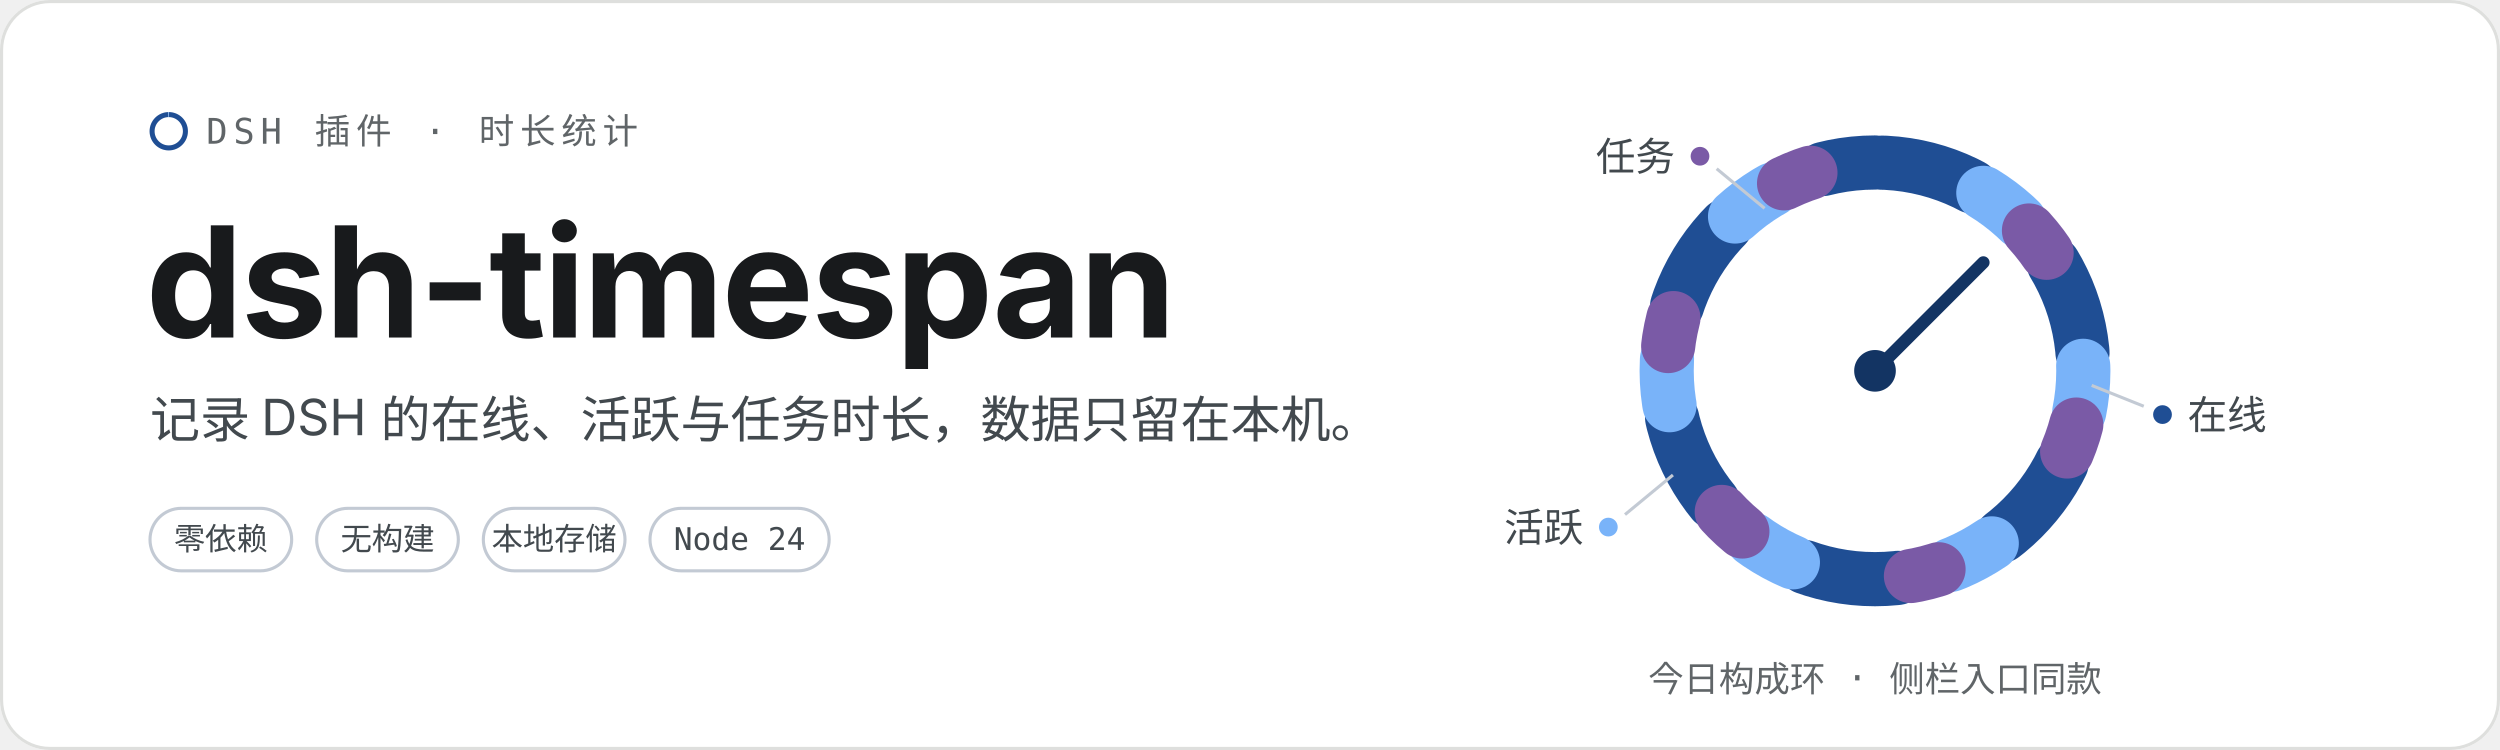
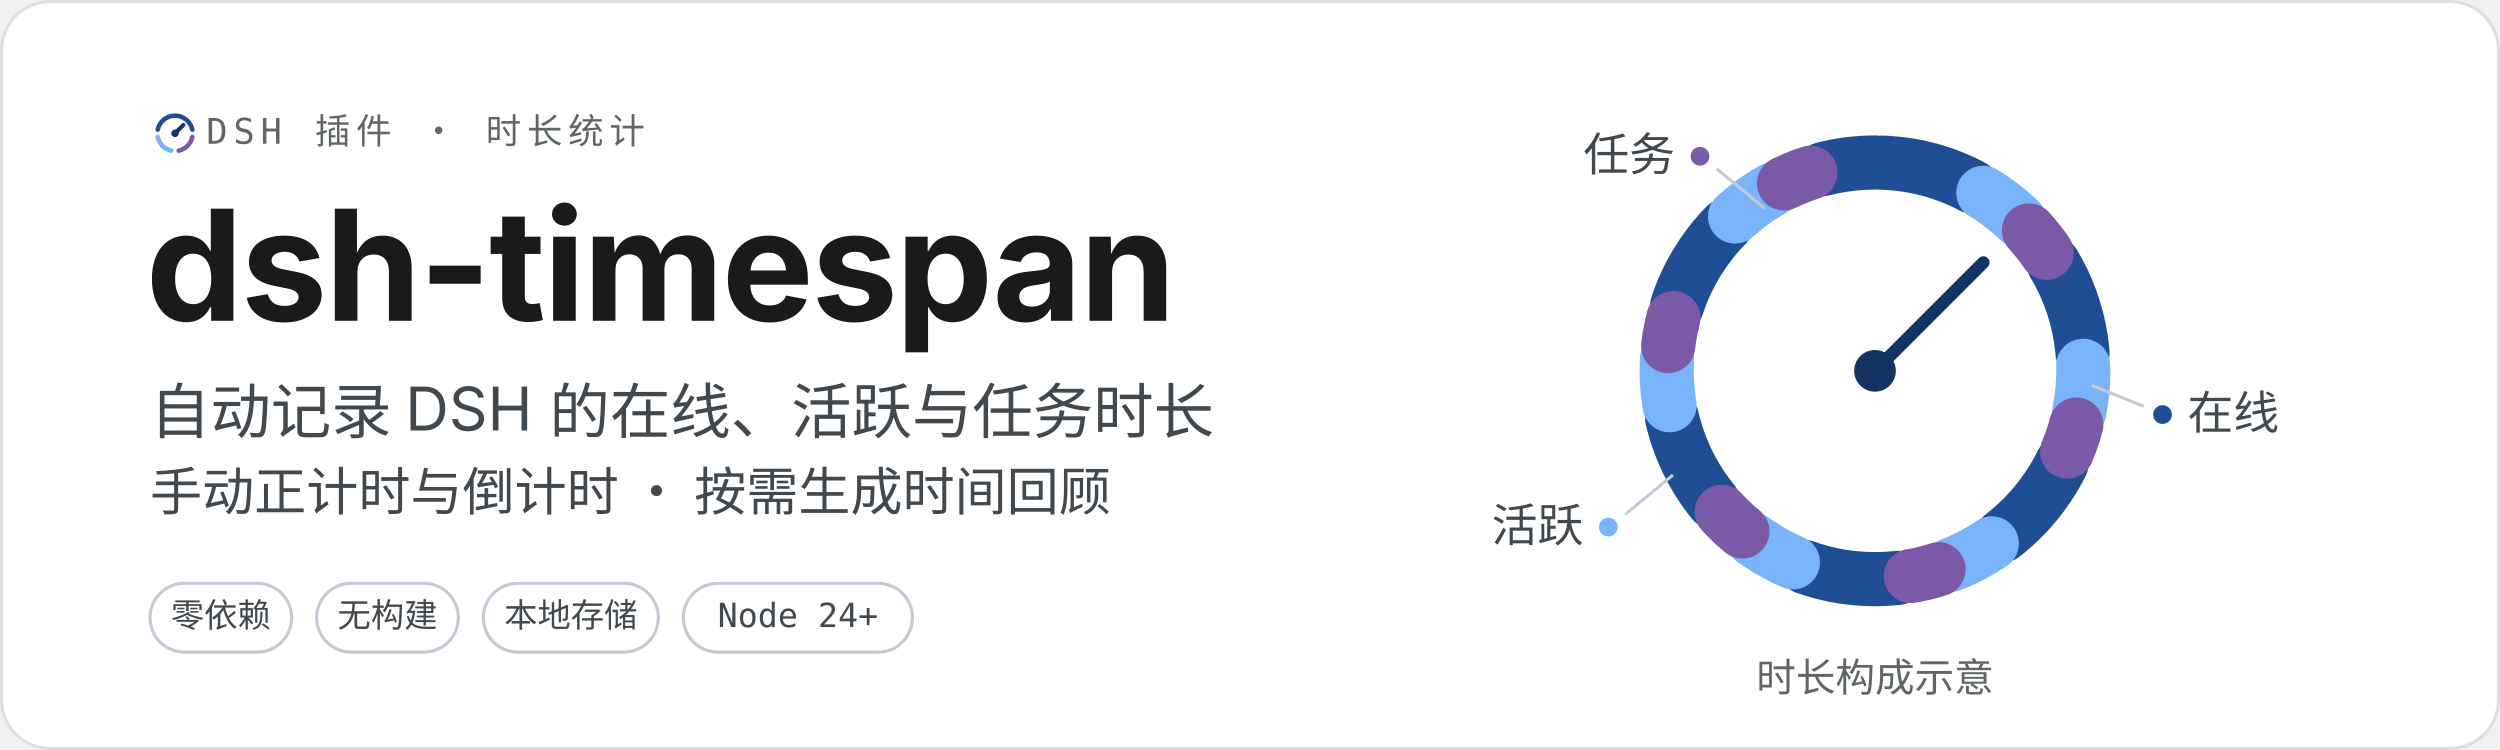
- <svg xmlns="http://www.w3.org/2000/svg" width="1200" height="360" viewBox="0 0 1200 360" role="img" aria-labelledby="hero-title hero-desc">
+ <svg xmlns="http://www.w3.org/2000/svg" xml:lang="zh-CN" width="1200" height="360" viewBox="0 0 1200 360" role="img" aria-labelledby="hero-title hero-desc">
  <rect width="1200" height="360" rx="24" fill="#ffffff" />
  <rect x="0.75" y="0.75" width="1198.5" height="358.5" rx="23.25" fill="none" stroke="#dedfdd" stroke-width="1.5" />
  <g id="title-block">
    <g transform="translate(72 54)">
-       <circle cx="9" cy="9" r="8" fill="none" stroke="#eaecee" stroke-width="2.4" />
-       <g transform="rotate(-90 9 9)">
-         <circle cx="9" cy="9" r="8" fill="none" stroke="#1f4e94" stroke-width="2.4" pathLength="100" stroke-dasharray="50 50" stroke-dashoffset="0" />
-         <circle cx="9" cy="9" r="8" fill="none" stroke="#79B3F9" stroke-width="2.4" pathLength="100" stroke-dasharray="30 70" stroke-dashoffset="-50" />
-         <circle cx="9" cy="9" r="8" fill="none" stroke="#7a5aa6" stroke-width="2.4" pathLength="100" stroke-dasharray="20 80" stroke-dashoffset="-80" />
+       <g transform="translate(0 -2)" fill="none" stroke-width="2.2" stroke-linecap="round">
+         <path d="M3.69 10.23 A8.5 8.5 0 0 1 20.31 10.23" stroke="#1f4e94" />
+         <path d="M20.31 13.77 A8.5 8.5 0 0 1 13.77 20.31" stroke="#7a5aa6" />
+         <path d="M10.23 20.31 A8.5 8.5 0 0 1 3.69 13.77" stroke="#79b3f9" />
+         <path d="M12 12l4-4" stroke="#133463" stroke-width="2" />
+         <circle cx="12" cy="12" r="1.8" fill="#133463" stroke="none" />
      </g>
      <text x="27" y="15" font-size="17" letter-spacing="2.8" fill="#606568" font-family="ui-monospace, 'Cascadia Mono', Consolas, 'SFMono-Regular', Menlo, monospace">DSH 插件 · 时长统计</text>
    </g>
-     <text x="70" y="162" font-size="74" font-weight="700" letter-spacing="-1" fill="#181a1c" font-family="-apple-system, BlinkMacSystemFont, 'Segoe UI', 'PingFang SC', 'Microsoft YaHei', sans-serif">dsh-timespan</text>
-     <text x="72" y="210" font-size="24" fill="#42494e" font-family="-apple-system, BlinkMacSystemFont, 'Segoe UI', 'PingFang SC', 'Microsoft YaHei', sans-serif">记录 DSH 的在线、活跃与任务时长，数据只留在本机。</text>
-     <g id="meta-chips" font-size="15" fill="#42494e" font-family="ui-monospace, 'Cascadia Mono', Consolas, 'SFMono-Regular', Menlo, monospace">
-       <rect x="72" y="244" width="68" height="30" rx="15" fill="none" stroke="#c3cad4" stroke-width="1.5" />
-       <text x="106" y="264" text-anchor="middle">零依赖</text>
-       <rect x="152" y="244" width="68" height="30" rx="15" fill="none" stroke="#c3cad4" stroke-width="1.5" />
-       <text x="186" y="264" text-anchor="middle">无构建</text>
-       <rect x="232" y="244" width="68" height="30" rx="15" fill="none" stroke="#c3cad4" stroke-width="1.5" />
-       <text x="266" y="264" text-anchor="middle">本地存储</text>
-       <rect x="312" y="244" width="86" height="30" rx="15" fill="none" stroke="#c3cad4" stroke-width="1.5" />
-       <text x="355" y="264" text-anchor="middle">Node 24</text>
+     <text x="70" y="154" font-size="74" font-weight="700" letter-spacing="-1" fill="#181a1c" font-family="-apple-system, BlinkMacSystemFont, 'Segoe UI', 'PingFang SC', 'Microsoft YaHei', sans-serif">dsh-timespan</text>
+     <g fill="#42494e" font-family="-apple-system, BlinkMacSystemFont, 'Segoe UI', 'PingFang SC', 'Microsoft YaHei', sans-serif">
+       <text x="72" y="208" font-size="29">自动记录 DSH 的在线、活跃与任务时长</text>
+       <text x="72" y="245" font-size="25">手动正计时与倒计时 · 按需生成时间回顾</text>
+     </g>
+     <g id="meta-chips" font-size="16" fill="#42494e" font-family="ui-monospace, 'Cascadia Mono', Consolas, 'SFMono-Regular', Menlo, monospace">
+       <rect x="72" y="280" width="68" height="33" rx="16.5" fill="none" stroke="#c3cad4" stroke-width="1.5" />
+       <text x="106" y="301" text-anchor="middle">零依赖</text>
+       <rect x="152" y="280" width="68" height="33" rx="16.5" fill="none" stroke="#c3cad4" stroke-width="1.5" />
+       <text x="186" y="301" text-anchor="middle">无构建</text>
+       <rect x="232" y="280" width="84" height="33" rx="16.5" fill="none" stroke="#c3cad4" stroke-width="1.5" />
+       <text x="274" y="301" text-anchor="middle">本地存储</text>
+       <rect x="328" y="280" width="110" height="33" rx="16.5" fill="none" stroke="#c3cad4" stroke-width="1.5" />
+       <text x="383" y="301" text-anchor="middle">Node 24+</text>
    </g>
  </g>
  <g id="composite-ring">
    <g transform="rotate(-90 900 178)" stroke-linecap="round">
      <circle cx="900" cy="178" r="100" fill="none" stroke="#1f4e94" stroke-width="26" pathLength="100" stroke-dasharray="45.16 54.84" stroke-dashoffset="-3.17" />
      <circle cx="900" cy="178" r="100" fill="none" stroke="#79B3F9" stroke-width="26" pathLength="100" stroke-dasharray="22.16 77.84" stroke-dashoffset="-54.67" />
      <circle cx="900" cy="178" r="100" fill="none" stroke="#7a5aa6" stroke-width="26" pathLength="100" stroke-dasharray="13.66 86.34" stroke-dashoffset="-83.17" />
    </g>
    <path d="M900 178 952 126" fill="none" stroke="#133463" stroke-width="6" stroke-linecap="round" />
    <circle cx="900" cy="178" r="10" fill="#133463" />
-     <g font-family="-apple-system, BlinkMacSystemFont, 'Segoe UI', 'PingFang SC', 'Microsoft YaHei', sans-serif" font-size="19">
+     <g font-family="-apple-system, BlinkMacSystemFont, 'Segoe UI', 'PingFang SC', 'Microsoft YaHei', sans-serif" font-size="22">
      <g id="label-online">
        <path d="M1004 185 1029 195" stroke="#c3cad4" stroke-width="1.5" fill="none" />
        <circle cx="1038" cy="199" r="4.5" fill="#1f4e94" />
        <text x="1050" y="206" fill="#42494e">在线</text>
      </g>
      <g id="label-active">
        <path d="M803 228 780 247" stroke="#c3cad4" stroke-width="1.5" fill="none" />
        <circle cx="772" cy="253" r="4.5" fill="#79B3F9" />
        <text x="760" y="260" text-anchor="end" fill="#42494e">活跃</text>
      </g>
      <g id="label-task">
        <path d="M847 100 824 81" stroke="#c3cad4" stroke-width="1.5" fill="none" />
        <circle cx="816" cy="75" r="4.5" fill="#7a5aa6" />
        <text x="804" y="82" text-anchor="end" fill="#42494e">任务</text>
      </g>
    </g>
-     <text x="900" y="332" text-anchor="middle" font-family="ui-monospace, 'Cascadia Mono', Consolas, 'SFMono-Regular', Menlo, monospace" font-size="17" fill="#606568">今日构成环 · 侧栏入口同款</text>
+     <text x="900" y="332" text-anchor="middle" font-family="ui-monospace, 'Cascadia Mono', Consolas, 'SFMono-Regular', Menlo, monospace" font-size="19" fill="#606568">时长构成示意</text>
  </g>
</svg>
